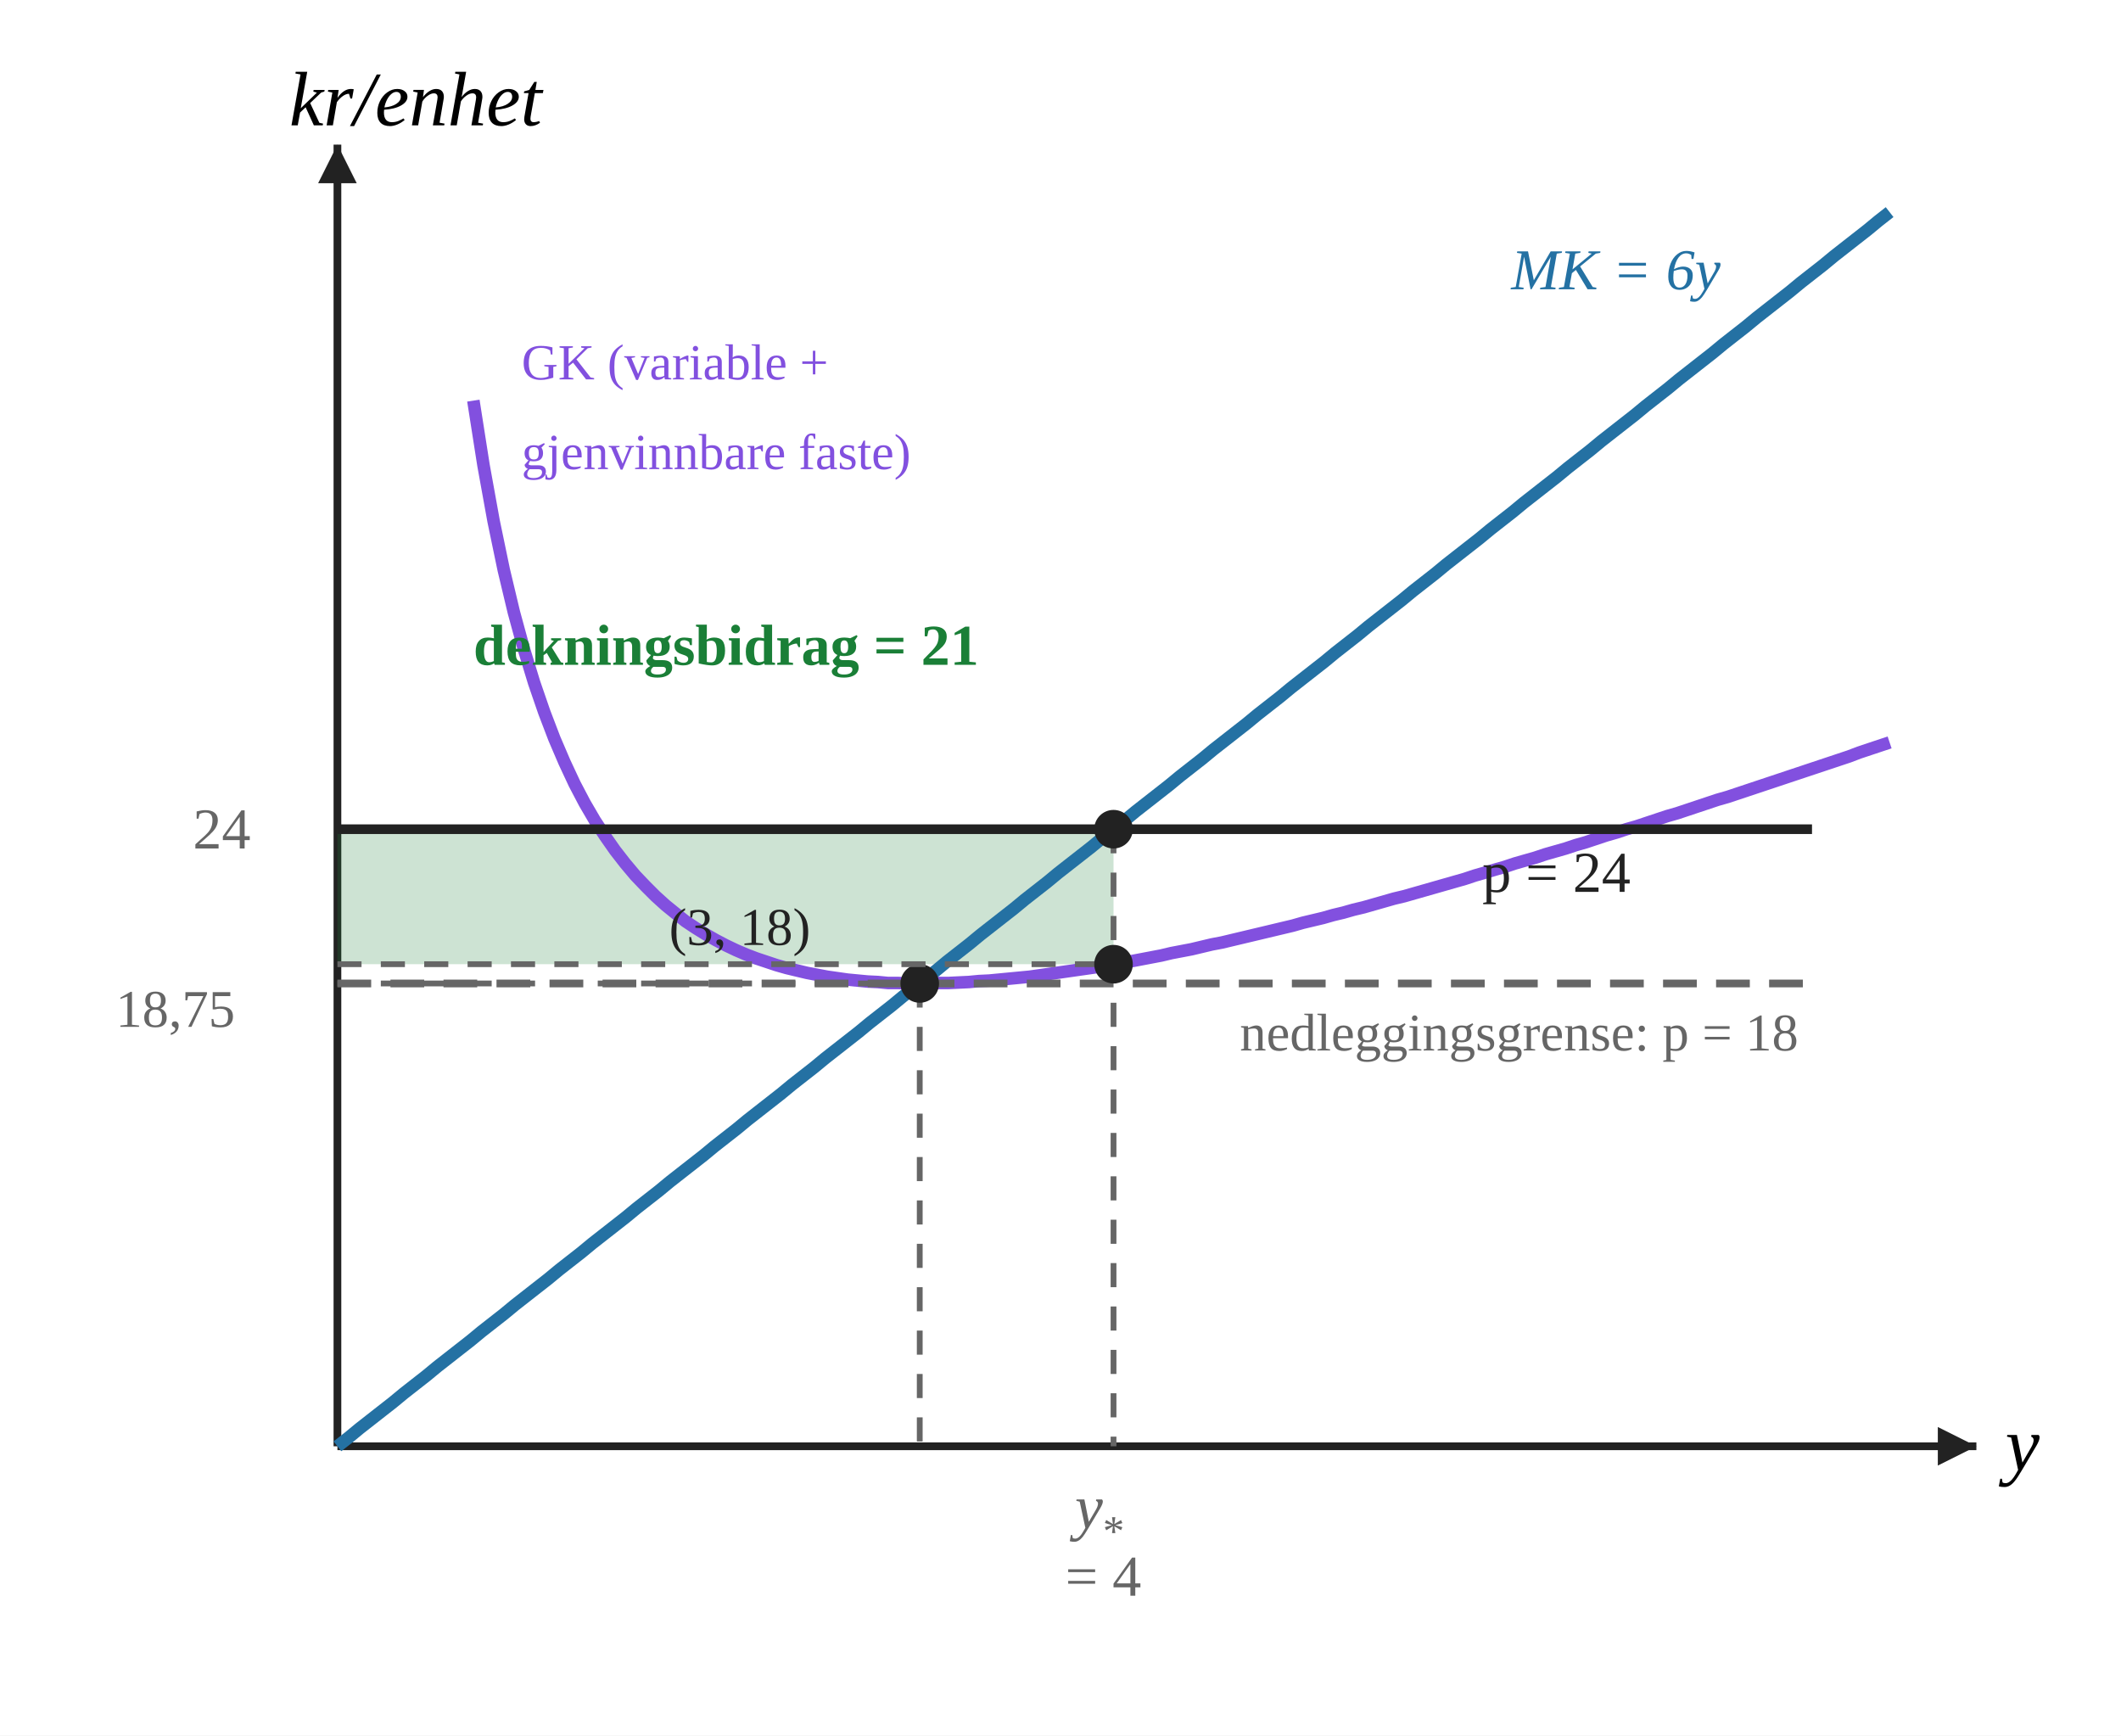
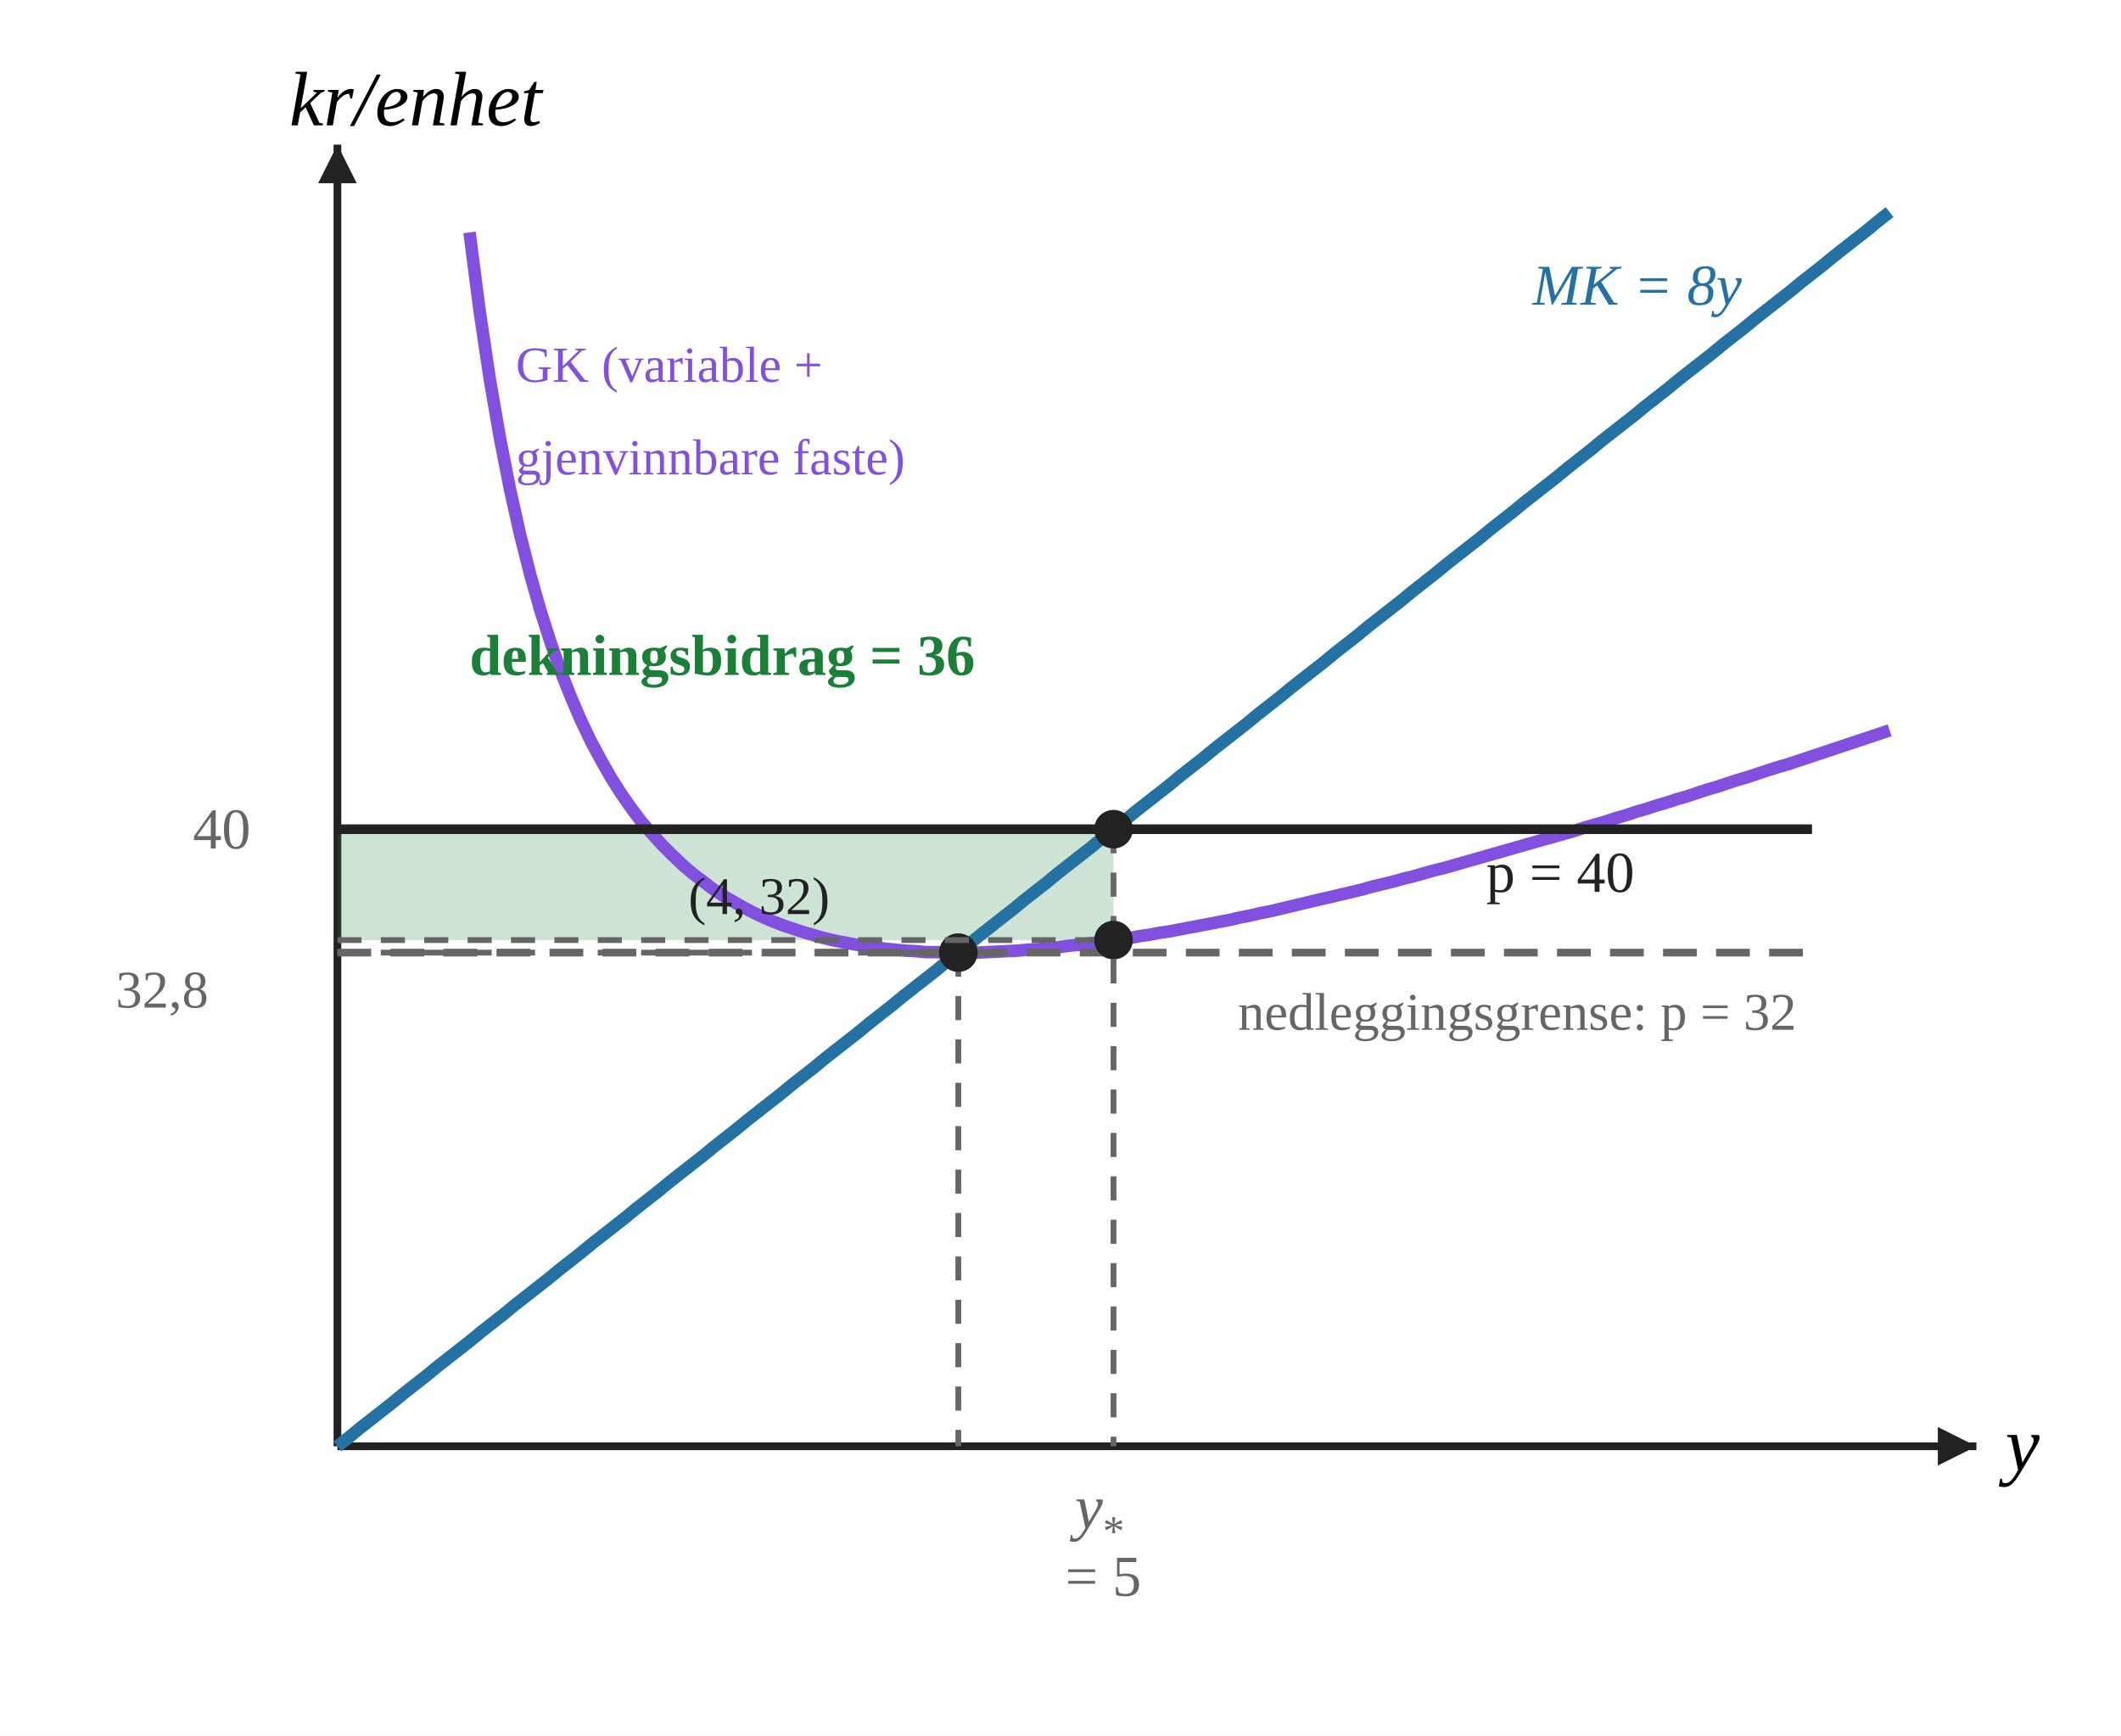
- <svg xmlns="http://www.w3.org/2000/svg" viewBox="0 0 440 360" font-family="Georgia, 'Times New Roman', serif" role="img" aria-label="Kort sikt med sunk kost og nedleggingsgrense, øvingseksamen 3, oppgave to. Mengden y på den vannrette aksen, kroner per enhet på den loddrette. Marginalkostnaden er en rett, stigende linje gjennom origo. Den relevante gjennomsnittskostnaden, som teller variable kostnader pluss den gjenvinnbare husleia, er U-formet med minimum i mengde tre og nivå atten, og marginalkostnadskurven skjærer den nøyaktig der. En stiplet vannrett linje ved atten er merket nedleggingsgrense. Prislinja ved tjuefire er vannrett og skjærer marginalkostnaden ved mengde fire, med en stiplet loddrett linje ned til aksen. Den relevante gjennomsnittskostnaden i mengde fire er atten og syttifem hundredeler. Rektangelet fra mengde null til fire, mellom atten og syttifem hundredeler og tjuefire, er skravert og merket dekningsbidrag lik tjueen.">
+ <svg xmlns="http://www.w3.org/2000/svg" viewBox="0 0 440 360" font-family="Georgia, 'Times New Roman', serif" role="img" aria-label="Kort sikt med sunk kost og nedleggingsgrense, øvingseksamen 3, oppgave to. Mengden y på den vannrette aksen, kroner per enhet på den loddrette. Marginalkostnaden er en rett, stigende linje gjennom origo. Den relevante gjennomsnittskostnaden, som teller variable kostnader pluss den gjenvinnbare tomteleia, er U-formet med minimum i mengde fire og nivå trettito, og marginalkostnadskurven skjærer den nøyaktig der. En stiplet vannrett linje ved trettito er merket nedleggingsgrense. Prislinja ved førti er vannrett og skjærer marginalkostnaden ved mengde fem, med en stiplet loddrett linje ned til aksen. Den relevante gjennomsnittskostnaden i mengde fem er trettito og åtte tideler. Rektangelet fra mengde null til fem, mellom trettito og åtte tideler og førti, er skravert og merket dekningsbidrag lik trettiseks.">
  <rect width="440" height="360" fill="#ffffff" />
  <line x1="70" y1="300" x2="410" y2="300" stroke="#222" stroke-width="1.6" />
  <line x1="70" y1="300" x2="70" y2="30" stroke="#222" stroke-width="1.6" />
  <polygon points="410,300 402,296 402,304" fill="#222" />
  <polygon points="70,30 66,38 74,38" fill="#222" />
  <text x="416" y="305" font-size="16" font-style="italic">y</text>
  <text x="60" y="26" font-size="16" font-style="italic">kr/enhet</text>
-   <polygon points="70.0,200.0 231.0,200.0 231.0,172.0 70.0,172.0" fill="#1a7f37" opacity="0.22" />
+   <polygon points="70.0,195.0 231.0,195.0 231.0,172.0 70.0,172.0" fill="#1a7f37" opacity="0.22" />
  <polyline points="70.0,300.0 72.3,298.2 74.6,296.3 76.9,294.5 79.2,292.7 81.5,290.9 83.8,289.0 86.1,287.2 88.4,285.4 90.7,283.5 93.0,281.7 95.3,279.9 97.6,278.1 99.9,276.2 102.2,274.4 104.5,272.6 106.8,270.7 109.1,268.9 111.4,267.1 113.7,265.3 116.0,263.4 118.3,261.6 120.6,259.8 122.9,257.9 125.2,256.1 127.5,254.3 129.8,252.5 132.1,250.6 134.4,248.8 136.7,247.0 139.0,245.1 141.3,243.3 143.6,241.5 145.9,239.7 148.2,237.8 150.5,236.0 152.8,234.2 155.1,232.3 157.4,230.5 159.7,228.7 162.0,226.9 164.3,225.0 166.6,223.2 168.9,221.4 171.2,219.5 173.5,217.7 175.8,215.9 178.1,214.1 180.4,212.2 182.7,210.4 185.0,208.6 187.3,206.7 189.6,204.9 191.9,203.1 194.2,201.3 196.5,199.4 198.8,197.6 201.1,195.8 203.4,193.9 205.7,192.1 208.0,190.3 210.3,188.5 212.6,186.6 214.9,184.8 217.2,183.0 219.5,181.1 221.8,179.3 224.1,177.5 226.4,175.7 228.7,173.8 231.0,172.0 233.3,170.2 235.6,168.3 237.9,166.5 240.2,164.7 242.5,162.9 244.8,161.0 247.1,159.2 249.4,157.4 251.7,155.5 254.0,153.7 256.3,151.9 258.6,150.1 260.9,148.2 263.2,146.4 265.5,144.6 267.8,142.7 270.1,140.9 272.4,139.1 274.7,137.3 277.0,135.4 279.3,133.6 281.6,131.8 283.9,129.9 286.2,128.1 288.5,126.3 290.8,124.5 293.1,122.6 295.4,120.8 297.7,119.0 300.0,117.1 302.3,115.3 304.6,113.5 306.9,111.7 309.2,109.8 311.5,108.0 313.8,106.2 316.1,104.3 318.4,102.5 320.7,100.7 323.0,98.9 325.3,97.0 327.6,95.2 329.9,93.4 332.2,91.5 334.5,89.7 336.8,87.9 339.1,86.1 341.4,84.2 343.7,82.4 346.0,80.6 348.3,78.7 350.6,76.9 352.9,75.1 355.2,73.3 357.5,71.4 359.8,69.6 362.1,67.8 364.4,65.9 366.7,64.1 369.0,62.3 371.3,60.5 373.6,58.6 375.9,56.8 378.2,55.0 380.5,53.1 382.8,51.3 385.1,49.5 387.4,47.7 389.7,45.8 392.0,44.0" fill="none" stroke="#2471a3" stroke-width="2.6" />
-   <polyline points="98.2,83.1 100.3,96.5 102.4,108.1 104.5,118.2 106.6,127.0 108.7,134.7 110.8,141.6 112.9,147.7 115.0,153.2 117.1,158.1 119.2,162.6 121.3,166.6 123.4,170.2 125.5,173.4 127.6,176.4 129.7,179.1 131.8,181.6 133.9,183.8 136.0,185.9 138.1,187.8 140.2,189.5 142.2,191.1 144.3,192.5 146.4,193.8 148.5,195.0 150.6,196.1 152.7,197.1 154.8,198.0 156.9,198.8 159.0,199.5 161.1,200.2 163.2,200.8 165.3,201.3 167.4,201.8 169.5,202.2 171.6,202.6 173.7,202.9 175.8,203.2 177.9,203.4 180.0,203.6 182.1,203.7 184.2,203.9 186.3,203.9 188.4,204.0 190.5,204.0 192.6,204.0 194.7,203.9 196.8,203.9 198.9,203.8 201.0,203.7 203.1,203.5 205.2,203.4 207.3,203.2 209.4,203.0 211.5,202.8 213.6,202.6 215.7,202.3 217.8,202.0 219.9,201.7 222.0,201.4 224.1,201.1 226.2,200.8 228.3,200.5 230.4,200.1 232.5,199.7 234.6,199.4 236.7,199.0 238.8,198.6 240.9,198.2 243.0,197.7 245.1,197.3 247.2,196.9 249.3,196.4 251.4,195.9 253.5,195.5 255.6,195.0 257.7,194.5 259.8,194.0 261.9,193.5 264.0,193.0 266.1,192.5 268.2,192.0 270.3,191.4 272.4,190.9 274.5,190.4 276.6,189.8 278.7,189.3 280.8,188.7 282.9,188.2 285.0,187.6 287.1,187.0 289.2,186.4 291.3,185.9 293.4,185.3 295.5,184.7 297.6,184.1 299.7,183.5 301.8,182.9 303.9,182.3 306.0,181.6 308.1,181.0 310.1,180.4 312.2,179.8 314.3,179.1 316.4,178.5 318.5,177.9 320.6,177.2 322.7,176.6 324.8,176.0 326.9,175.3 329.0,174.7 331.1,174.0 333.2,173.3 335.3,172.7 337.4,172.0 339.5,171.4 341.6,170.7 343.7,170.0 345.8,169.3 347.9,168.7 350.0,168.0 352.1,167.3 354.2,166.6 356.3,165.9 358.4,165.3 360.5,164.6 362.6,163.9 364.7,163.2 366.8,162.5 368.9,161.8 371.0,161.1 373.1,160.4 375.2,159.7 377.3,159.0 379.4,158.3 381.5,157.6 383.6,156.9 385.7,156.1 387.8,155.4 389.9,154.7 392.0,154.0" fill="none" stroke="#8250df" stroke-width="2.6" />
-   <text x="313.5" y="60.0" font-size="12" fill="#2471a3" font-style="italic">MK = 6y</text>
-   <text x="108.2" y="78.7" font-size="10.5" fill="#8250df">GK (variable +</text>
-   <text x="108.2" y="97.3" font-size="10.5" fill="#8250df">gjenvinnbare faste)</text>
-   <line x1="70.0" y1="204.0" x2="375.9" y2="204.0" stroke="#666" stroke-width="1.6" stroke-dasharray="7 4" />
-   <text x="257.2" y="217.9" font-size="11" fill="#666">nedleggingsgrense: p = 18</text>
+   <polyline points="97.4,48.2 99.5,64.5 101.6,78.6 103.7,90.8 105.8,101.5 107.9,110.9 110.0,119.2 112.1,126.6 114.2,133.2 116.3,139.2 118.4,144.5 120.5,149.4 122.6,153.8 124.7,157.7 126.8,161.4 128.9,164.7 131.0,167.7 133.1,170.5 135.3,173.0 137.4,175.3 139.5,177.4 141.6,179.4 143.7,181.2 145.8,182.8 147.9,184.4 150.0,185.8 152.1,187.0 154.2,188.2 156.3,189.3 158.4,190.3 160.5,191.2 162.6,192.0 164.7,192.7 166.8,193.4 168.9,194.0 171.0,194.6 173.1,195.1 175.2,195.5 177.3,195.9 179.4,196.2 181.6,196.5 183.7,196.8 185.8,197.0 187.9,197.2 190.0,197.3 192.1,197.5 194.2,197.5 196.3,197.6 198.4,197.6 200.5,197.6 202.6,197.6 204.7,197.5 206.8,197.4 208.9,197.3 211.0,197.2 213.1,197.0 215.2,196.9 217.3,196.7 219.4,196.5 221.5,196.2 223.6,196.0 225.7,195.7 227.8,195.5 230.0,195.2 232.1,194.9 234.2,194.6 236.3,194.2 238.4,193.9 240.5,193.5 242.6,193.2 244.7,192.8 246.8,192.4 248.9,192.0 251.0,191.6 253.1,191.2 255.2,190.8 257.3,190.3 259.4,189.9 261.5,189.4 263.6,189.0 265.7,188.5 267.8,188.0 269.9,187.5 272.0,187.0 274.1,186.5 276.3,186.0 278.4,185.5 280.5,185.0 282.6,184.5 284.7,183.9 286.8,183.4 288.9,182.9 291.0,182.3 293.1,181.8 295.2,181.2 297.3,180.6 299.4,180.1 301.5,179.5 303.6,178.9 305.7,178.3 307.8,177.7 309.9,177.1 312.0,176.5 314.1,175.9 316.2,175.3 318.3,174.7 320.4,174.1 322.6,173.5 324.7,172.9 326.8,172.3 328.9,171.6 331.0,171.0 333.1,170.4 335.2,169.7 337.3,169.1 339.4,168.4 341.5,167.8 343.6,167.1 345.7,166.5 347.8,165.8 349.9,165.2 352.0,164.5 354.1,163.8 356.2,163.2 358.3,162.5 360.4,161.8 362.5,161.2 364.6,160.5 366.7,159.8 368.9,159.1 371.0,158.5 373.1,157.8 375.2,157.1 377.3,156.4 379.4,155.7 381.5,155.0 383.6,154.3 385.7,153.6 387.8,152.9 389.9,152.2 392.0,151.5" fill="none" stroke="#8250df" stroke-width="2.6" />
+   <text x="317.9" y="63.2" font-size="12" fill="#2471a3" font-style="italic">MK = 8y</text>
+   <text x="107.0" y="79.2" font-size="10.5" fill="#8250df">GK (variable +</text>
+   <text x="107.0" y="98.4" font-size="10.5" fill="#8250df">gjenvinnbare faste)</text>
+   <line x1="70.0" y1="197.6" x2="375.9" y2="197.6" stroke="#666" stroke-width="1.6" stroke-dasharray="7 4" />
+   <text x="256.8" y="213.6" font-size="11" fill="#666">nedleggingsgrense: p = 32</text>
  <line x1="70.0" y1="172.0" x2="375.9" y2="172.0" stroke="#222" stroke-width="2.0" />
-   <text x="307.5" y="185.0" font-size="12" fill="#222">p = 24</text>
-   <line x1="70.0" y1="204.0" x2="190.8" y2="204.0" stroke="#666" stroke-width="1.2" stroke-dasharray="5 4" />
-   <line x1="190.8" y1="204.0" x2="190.8" y2="300.0" stroke="#666" stroke-width="1.2" stroke-dasharray="5 4" />
-   <circle cx="190.8" cy="204.0" r="4" fill="#222" />
-   <text x="138.8" y="196.0" font-size="11" fill="#222">(3, 18)</text>
+   <text x="308.3" y="185.0" font-size="12" fill="#222">p = 40</text>
+   <line x1="70.0" y1="197.6" x2="198.8" y2="197.6" stroke="#666" stroke-width="1.2" stroke-dasharray="5 4" />
+   <line x1="198.8" y1="197.6" x2="198.8" y2="300.0" stroke="#666" stroke-width="1.2" stroke-dasharray="5 4" />
+   <circle cx="198.8" cy="197.6" r="4" fill="#222" />
+   <text x="142.8" y="189.6" font-size="11" fill="#222">(4, 32)</text>
  <line x1="231.0" y1="172.0" x2="231.0" y2="300.0" stroke="#666" stroke-width="1.2" stroke-dasharray="5 4" />
-   <line x1="70.0" y1="200.0" x2="231.0" y2="200.0" stroke="#666" stroke-width="1.2" stroke-dasharray="5 4" />
+   <line x1="70.0" y1="195.0" x2="231.0" y2="195.0" stroke="#666" stroke-width="1.2" stroke-dasharray="5 4" />
  <circle cx="231.0" cy="172.0" r="4" fill="#222" />
-   <circle cx="231.0" cy="200.0" r="4" fill="#222" />
+   <circle cx="231.0" cy="195.0" r="4" fill="#222" />
  <text x="223.0" y="317.0" font-size="13" fill="#666" font-style="italic">y<tspan font-size="9" dy="3.6" font-style="normal">*</tspan>
  </text>
-   <text x="221.0" y="331.0" font-size="12" fill="#666">= 4</text>
-   <text x="40.0" y="176.0" font-size="12" fill="#666">24</text>
-   <text x="24.0" y="213.0" font-size="11" fill="#666">18,75</text>
-   <text x="98.2" y="137.9" font-size="12" fill="#1a7f37" font-weight="bold">dekningsbidrag = 21</text>
+   <text x="221.0" y="331.0" font-size="12" fill="#666">= 5</text>
+   <text x="40.0" y="176.0" font-size="12" fill="#666">40</text>
+   <text x="24.0" y="209.0" font-size="11" fill="#666">32,8</text>
+   <text x="97.4" y="140.0" font-size="12" fill="#1a7f37" font-weight="bold">dekningsbidrag = 36</text>
</svg>
